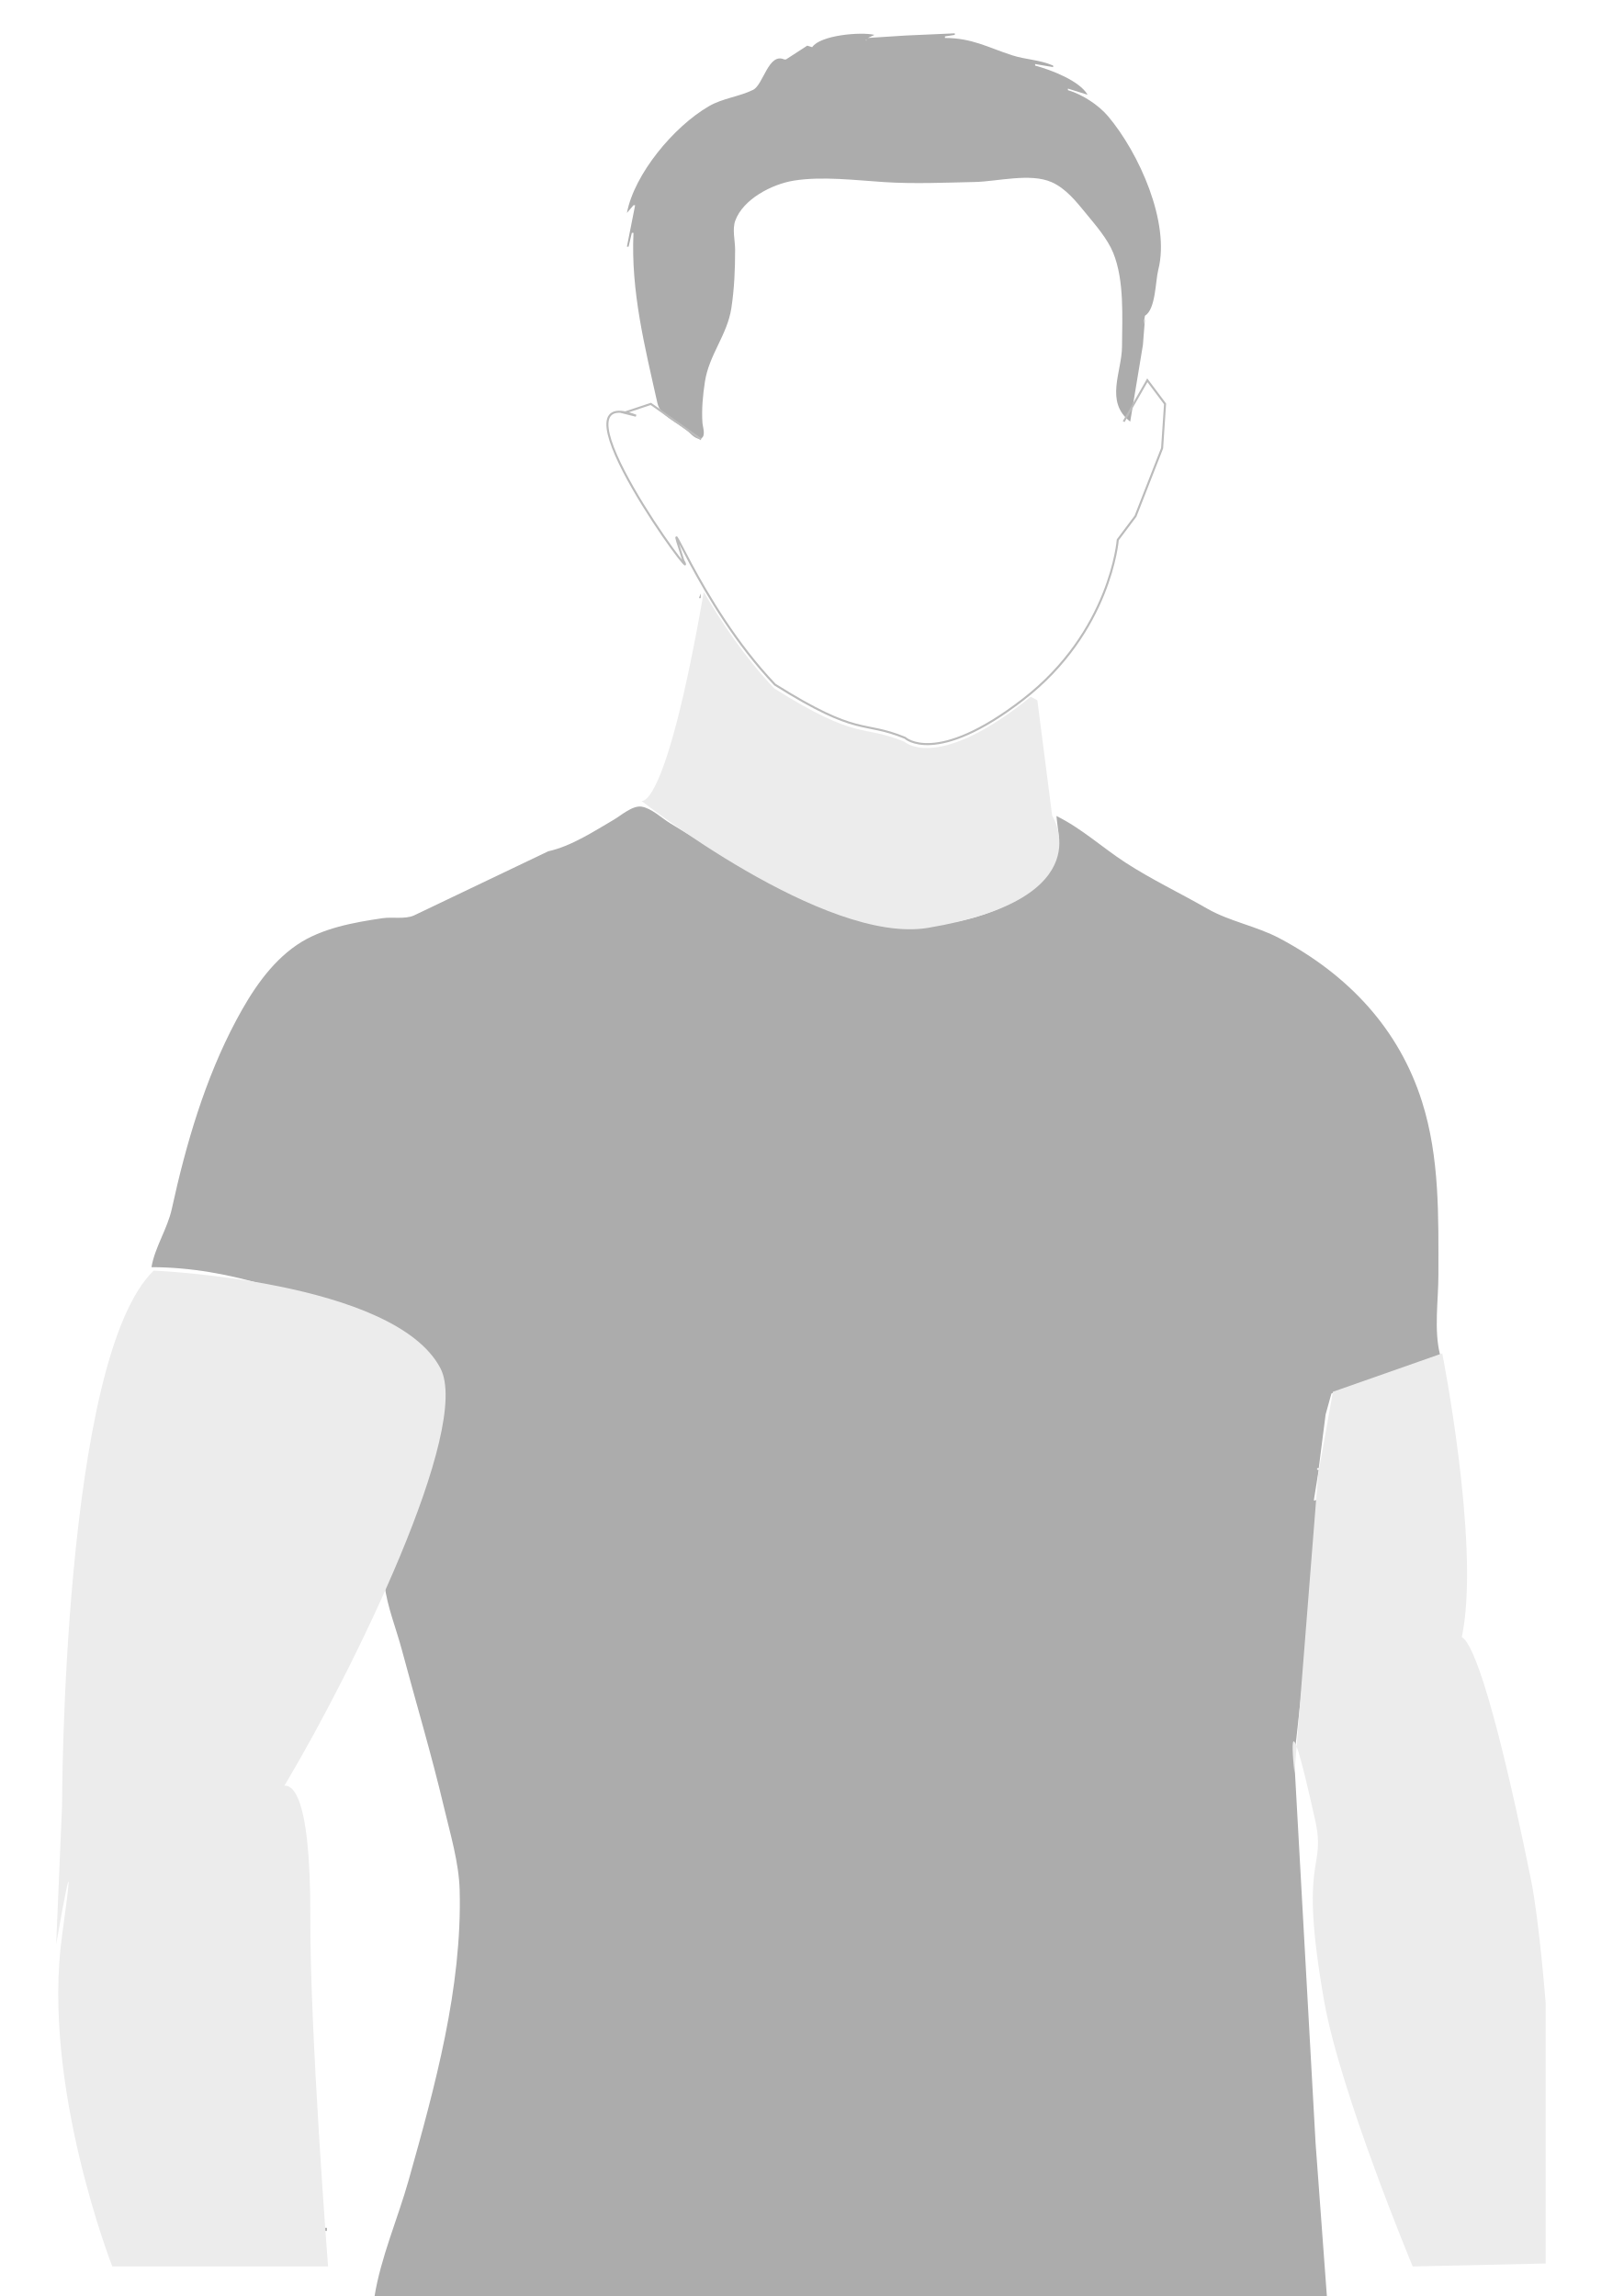
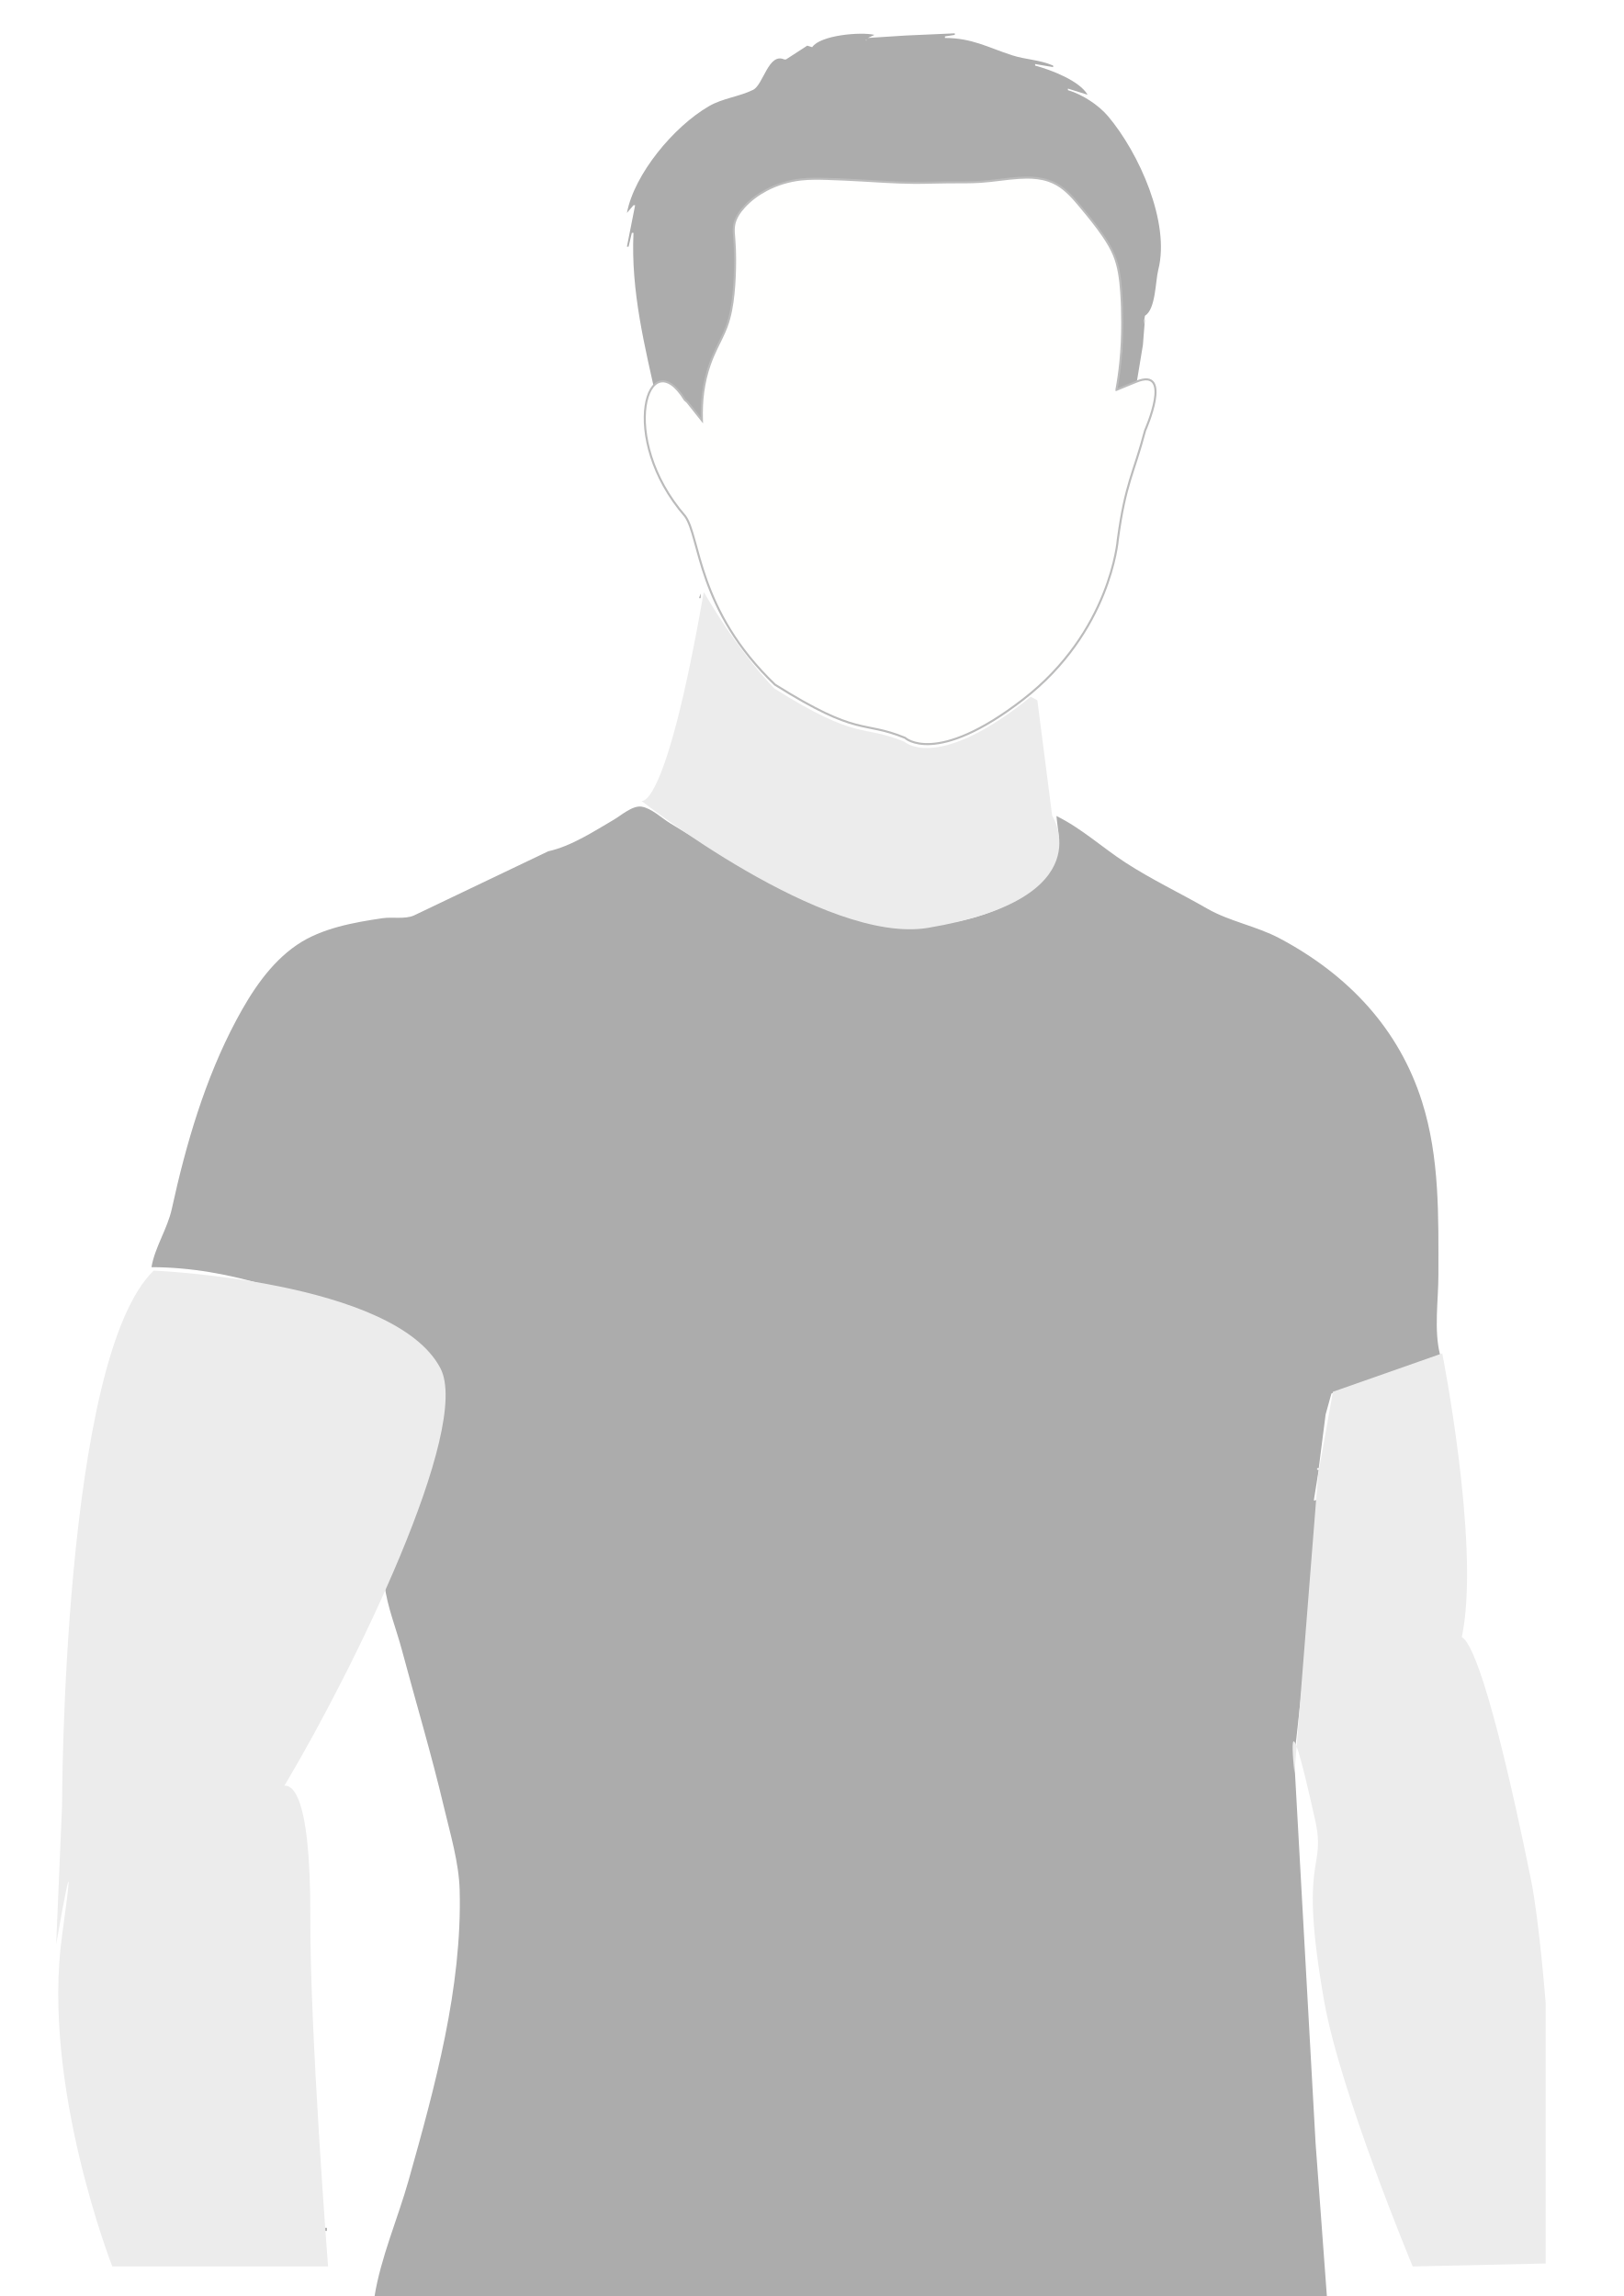
<svg xmlns="http://www.w3.org/2000/svg" width="210mm" height="297mm" viewBox="0 0 210 297" version="1.1" id="svg1" xml:space="preserve">
-   <defs id="defs1" />
+   <defs id="defs1">
+     </defs>
  <g id="layer2">
-     <g id="layer1" transform="matrix(-1,0,0,1,207.1738,0)">
-       <path style="display:inline;fill:#acacac;stroke:none" d="m 83.687,4.312 v 0.199 l 1.272,0.199 v 0.199 c -3.519,0.009 -5.548,1.227 -8.693,2.244 -1.763,0.57 -3.56,0.567 -5.301,1.33 v 0.199 l 2.332,-0.397 v 0.199 c -2.058,0.555 -5.737,1.951 -6.785,3.772 l 2.544,-0.794 v 0.199 c -1.888,0.56 -3.966,1.924 -5.191,3.375 -4.026,4.768 -8.053,13.768 -6.498,19.851 0.378,1.479 0.322,5.108 1.724,5.955 l 0.212,1.191 -0.212,-0.794 0.264,3.375 1.644,9.926 c 3.328,-2.582 1.077,-6.411 1.06,-9.727 -0.02,-3.797 -0.321,-8.514 1.139,-12.109 0.746,-1.836 2.306,-3.611 3.575,-5.161 1.205,-1.472 2.559,-3.177 4.403,-3.986 2.759,-1.21 6.984,-0.079 9.929,-0.015 3.857,0.084 7.848,0.26 11.698,0.013 3.696,-0.237 8.008,-0.774 11.662,-0.197 2.904,0.459 6.601,2.42 7.61,5.177 0.415,1.135 0.023,2.579 0.023,3.772 0,2.546 0.102,5.019 0.485,7.543 0.526,3.473 2.886,6.03 3.421,9.529 0.267,1.744 0.445,3.597 0.316,5.36 -0.035,0.479 -0.451,1.642 0.147,1.95 0.617,0.318 1.406,-0.624 1.78,-0.951 1.28,-1.117 3.517,-1.874 3.898,-3.581 1.649,-7.388 3.446,-14.459 3.099,-22.034 h 0.212 l 0.424,1.787 h 0.212 l -1.06,-5.36 h 0.212 l 0.848,0.993 c -0.955,-5.033 -6.064,-11.172 -10.602,-13.803 -1.804,-1.046 -3.874,-1.213 -5.713,-2.116 -1.337,-0.657 -1.988,-4.861 -4.04,-3.932 h -0.212 l -2.756,-1.787 -0.636,0.199 C 101.092,4.548 95.855,4.09 94.076,4.511 L 94.925,4.908 90.048,4.595 83.687,4.312 m 17.599,0.199 0.212,0.199 -0.212,-0.199 M 95.137,5.172 c 0.164,0 0.034,0.099 -0.071,0.066 l 0.071,-0.066 m 8.057,0.529 0.212,0.199 -0.212,-0.199 m -0.424,0.596 -0.212,0.199 0.212,-0.199 m 13.782,70.471 v 0.596 h 0.212 l -0.212,-0.596 m -1.414,3.904 0.071,0.132 -0.071,-0.132 M 70.541,105.553 c -3.263,1.609 -5.891,4.048 -8.905,6.011 -3.375,2.198 -7.141,3.981 -10.605,5.977 -2.831,1.631 -6.385,2.265 -9.325,3.824 -8.986,4.767 -15.478,11.776 -18.439,21.111 -2.315,7.3 -2.128,14.904 -2.128,22.432 0,3.271 0.598,7.137 -0.212,10.323 l 9.965,3.739 4.084,1.286 0.751,2.717 0.89,6.948 h 0.212 v 0.199 h -0.212 l 0.636,3.97 h -0.212 l -0.424,-0.397 1.729,20.645 1.448,13.102 -2.772,49.826 -1.465,19.851 H 158.746 c -0.791,-5.031 -3.032,-10.154 -4.42,-15.087 -3.41,-12.12 -6.933,-24.905 -6.603,-37.519 0.094,-3.581 1.206,-7.239 2.027,-10.72 1.62,-6.866 3.65,-13.628 5.47,-20.447 0.722,-2.703 1.894,-5.57 2.213,-8.337 0.252,-2.19 -1.461,-5.093 -2.219,-7.146 -1.748,-4.73 -3.055,-9.581 -4.06,-14.491 -0.337,-1.648 -1.36,-4.293 -1.015,-5.937 0.176,-0.838 1.357,-1.307 2.034,-1.75 2.032,-1.329 4.17,-2.582 6.361,-3.672 8.801,-4.379 18.923,-8.094 29.048,-8.095 -0.425,-2.558 -2.065,-4.96 -2.629,-7.543 -1.812,-8.293 -4.289,-16.822 -8.344,-24.417 -1.917,-3.59 -4.352,-7.377 -7.897,-9.77 -3.135,-2.116 -7.276,-2.866 -11.026,-3.413 -1.278,-0.186 -2.837,0.16 -4.029,-0.343 l -17.387,-8.31 c -3.013,-0.67 -5.883,-2.57 -8.481,-4.085 -0.934,-0.545 -2.43,-1.884 -3.605,-1.689 -1.256,0.208 -2.565,1.449 -3.605,2.098 -2.273,1.418 -4.63,2.741 -6.997,4.016 -7.662,4.129 -17.327,9.453 -26.504,9.179 -5.878,-0.176 -14.294,-3.169 -16.457,-8.726 -0.745,-1.912 -0.249,-3.433 -0.081,-5.36 m 69.334,2.978 0.636,0.596 -0.636,-0.596 m 3.887,0.529 0.071,0.132 -0.071,-0.132 m -10.248,1.456 1.696,0.397 -1.696,-0.397 m 3.605,0 v 0 m 2.615,0.132 0.071,0.132 -0.071,-0.132 m -0.283,0.463 v 0 m -103.683,12.109 0.212,0.199 -0.212,-0.199 m 0,0.794 0.212,0.199 -0.212,-0.199 m 127.642,164.169 0.212,0.199 -0.212,-0.199 m 1.484,0 v 0.397 h 0.424 v -0.397 h -0.424 m -2.615,0.86 0.141,0.066 -0.141,-0.066 m 0.071,0.728 0.212,0.199 -0.212,-0.199 m -0.636,0.397 0.212,0.199 z" id="path2" />
-       <path style="display:inline;fill:none;stroke:#bbbbbb;stroke-width:0.265;stroke-opacity:1" d="m 116.503,56.833 6.498,-4.587 3.44,1.147 -1.529,0.382 c 11.835,-4.591 -8.716,23.272 -6.116,18.73 3.063,-9.477 -1.804,5.508 -11.849,16.054 -10.958,6.88 -11.212,4.587 -16.819,6.88 0,0 -3.96,3.791 -15.29,-4.969 C 63.51,81.71 62.607,69.829 62.607,69.829 l -2.293,-3.058 -3.44,-8.792 -0.382,-5.734 2.293,-3.058 3.058,5.351" id="path5" />
-       <path style="fill:#000000" id="path1" />
-       <path style="fill:#ececec;stroke-width:0.265" d="m 187.297,164.363 c 11.849,11.467 11.849,69.185 11.849,69.185 l 0.764,17.965 c 0,0 -3.033,-17.487 -0.764,-1.147 2.689,19.368 -6.498,42.811 -6.498,42.811 h -26.757 -1.147 c 0,0 2.34,-30.05 2.293,-45.104 -0.103,-33.433 10.373,-5.244 3.058,-17.583 -8.56,-14.439 -23.97,-45.733 -19.876,-53.514 5.966,-11.339 37.077,-12.614 37.077,-12.614 z" id="path3" />
-       <path style="fill:#ececec;stroke-width:0.265" d="m 20.641,175.066 c 0,0 -4.77,24.104 -2.676,35.931 1.936,10.935 1.745,-19.682 -8.792,32.108 -1.074,5.281 -1.911,16.054 -1.911,16.054 v 21.788 11.849 l 17.201,0.382 c 0,0 9.383,-22.495 11.467,-34.402 3.346,-19.115 -0.329,-16.629 1.147,-23.317 4.101,-18.579 2.676,-6.116 2.676,-6.116 l -3.058,-38.606 -1.911,-10.703 z" id="path4" />
-       <path id="path6" style="fill:#ececec;stroke:none;stroke-width:0.265;stroke-opacity:1" d="m 116.141,76.596 c -2.175,3.725 -5.251,8.411 -9.114,12.466 -10.958,6.88 -11.212,4.587 -16.819,6.88 0,0 -3.96,3.791 -15.29,-4.969 -0.362,-0.28 -0.712,-0.563 -1.053,-0.848 -0.281,0.154 -0.858,0.466 -0.858,0.466 l -1.912,14.907 c 0,0 -6.743,10.706 16.054,14.525 13.333,2.234 37.077,-16.436 37.077,-16.436 0,0 -3.075,1.659 -8.027,-26.757 -0.014,-0.083 -0.039,-0.157 -0.059,-0.234 z" />
+     <g id="layer1">
+       <g id="g1" transform="matrix(-1,0,0,1,207.1738,0)">
+         <path style="display:inline;fill:#acacac;stroke:none" d="m 83.687,4.312 v 0.199 l 1.272,0.199 v 0.199 c -3.519,0.009 -5.548,1.227 -8.693,2.244 -1.763,0.57 -3.56,0.567 -5.301,1.33 v 0.199 l 2.332,-0.397 v 0.199 c -2.058,0.555 -5.737,1.951 -6.785,3.772 l 2.544,-0.794 v 0.199 c -1.888,0.56 -3.966,1.924 -5.191,3.375 -4.026,4.768 -8.053,13.768 -6.498,19.851 0.378,1.479 0.322,5.108 1.724,5.955 l 0.212,1.191 -0.212,-0.794 0.264,3.375 1.644,9.926 c 3.328,-2.582 1.077,-6.411 1.06,-9.727 -0.02,-3.797 -0.321,-8.514 1.139,-12.109 0.746,-1.836 2.306,-3.611 3.575,-5.161 1.205,-1.472 2.559,-3.177 4.403,-3.986 2.759,-1.21 6.984,-0.079 9.929,-0.015 3.857,0.084 7.848,0.26 11.698,0.013 3.696,-0.237 8.008,-0.774 11.662,-0.197 2.904,0.459 6.601,2.42 7.61,5.177 0.415,1.135 0.023,2.579 0.023,3.772 0,2.546 0.102,5.019 0.485,7.543 0.526,3.473 2.886,6.03 3.421,9.529 0.267,1.744 0.445,3.597 0.316,5.36 -0.035,0.479 -0.451,1.642 0.147,1.95 0.617,0.318 1.406,-0.624 1.78,-0.951 1.28,-1.117 3.517,-1.874 3.898,-3.581 1.649,-7.388 3.446,-14.459 3.099,-22.034 h 0.212 l 0.424,1.787 h 0.212 l -1.06,-5.36 h 0.212 l 0.848,0.993 c -0.955,-5.033 -6.064,-11.172 -10.602,-13.803 -1.804,-1.046 -3.874,-1.213 -5.713,-2.116 -1.337,-0.657 -1.988,-4.861 -4.04,-3.932 h -0.212 l -2.756,-1.787 -0.636,0.199 C 101.092,4.548 95.855,4.09 94.076,4.511 L 94.925,4.908 90.048,4.595 83.687,4.312 m 17.599,0.199 0.212,0.199 -0.212,-0.199 M 95.137,5.172 c 0.164,0 0.034,0.099 -0.071,0.066 l 0.071,-0.066 m 8.057,0.529 0.212,0.199 -0.212,-0.199 m -0.424,0.596 -0.212,0.199 0.212,-0.199 m 13.782,70.471 v 0.596 h 0.212 l -0.212,-0.596 m -1.414,3.904 0.071,0.132 -0.071,-0.132 M 70.541,105.553 c -3.263,1.609 -5.891,4.048 -8.905,6.011 -3.375,2.198 -7.141,3.981 -10.605,5.977 -2.831,1.631 -6.385,2.265 -9.325,3.824 -8.986,4.767 -15.478,11.776 -18.439,21.111 -2.315,7.3 -2.128,14.904 -2.128,22.432 0,3.271 0.598,7.137 -0.212,10.323 l 9.965,3.739 4.084,1.286 0.751,2.717 0.89,6.948 h 0.212 v 0.199 h -0.212 l 0.636,3.97 h -0.212 l -0.424,-0.397 1.729,20.645 1.448,13.102 -2.772,49.826 -1.465,19.851 H 158.746 c -0.791,-5.031 -3.032,-10.154 -4.42,-15.087 -3.41,-12.12 -6.933,-24.905 -6.603,-37.519 0.094,-3.581 1.206,-7.239 2.027,-10.72 1.62,-6.866 3.65,-13.628 5.47,-20.447 0.722,-2.703 1.894,-5.57 2.213,-8.337 0.252,-2.19 -1.461,-5.093 -2.219,-7.146 -1.748,-4.73 -3.055,-9.581 -4.06,-14.491 -0.337,-1.648 -1.36,-4.293 -1.015,-5.937 0.176,-0.838 1.357,-1.307 2.034,-1.75 2.032,-1.329 4.17,-2.582 6.361,-3.672 8.801,-4.379 18.923,-8.094 29.048,-8.095 -0.425,-2.558 -2.065,-4.96 -2.629,-7.543 -1.812,-8.293 -4.289,-16.822 -8.344,-24.417 -1.917,-3.59 -4.352,-7.377 -7.897,-9.77 -3.135,-2.116 -7.276,-2.866 -11.026,-3.413 -1.278,-0.186 -2.837,0.16 -4.029,-0.343 l -17.387,-8.31 c -3.013,-0.67 -5.883,-2.57 -8.481,-4.085 -0.934,-0.545 -2.43,-1.884 -3.605,-1.689 -1.256,0.208 -2.565,1.449 -3.605,2.098 -2.273,1.418 -4.63,2.741 -6.997,4.016 -7.662,4.129 -17.327,9.453 -26.504,9.179 -5.878,-0.176 -14.294,-3.169 -16.457,-8.726 -0.745,-1.912 -0.249,-3.433 -0.081,-5.36 m 69.334,2.978 0.636,0.596 -0.636,-0.596 m 3.887,0.529 0.071,0.132 -0.071,-0.132 m -10.248,1.456 1.696,0.397 -1.696,-0.397 m 3.605,0 v 0 m 2.615,0.132 0.071,0.132 -0.071,-0.132 m -0.283,0.463 v 0 m -103.683,12.109 0.212,0.199 -0.212,-0.199 m 0,0.794 0.212,0.199 -0.212,-0.199 m 127.642,164.169 0.212,0.199 -0.212,-0.199 m 1.484,0 v 0.397 h 0.424 v -0.397 h -0.424 m -2.615,0.86 0.141,0.066 -0.141,-0.066 m 0.071,0.728 0.212,0.199 -0.212,-0.199 m -0.636,0.397 0.212,0.199 z" id="path2" />
+         <path id="path5" style="display:inline;fill:#fffffe;fill-opacity:1;stroke:#bbbbbb;stroke-width:0.265;stroke-opacity:1" d="m 74.408,22.973 c -0.969,-0.004 -1.937,0.094 -2.85,0.406 -0.387,0.132 -0.762,0.302 -1.115,0.507 -1.198,0.696 -2.119,1.774 -3.007,2.838 -1.024,1.227 -2.038,2.465 -2.939,3.784 -0.547,0.801 -1.054,1.635 -1.419,2.534 -0.602,1.484 -0.798,3.098 -0.912,4.696 -0.094,1.327 -0.135,2.657 -0.135,3.987 7.67e-4,1.692 0.069,3.384 0.236,5.068 0.119,1.2 0.288,2.395 0.507,3.581 -0.002,0.017 -0.003,0.033 -0.005,0.05 l -2.55,-1.045 c -4.837,-1.982 -1.147,6.307 -1.147,6.307 1.495,5.676 2.531,6.719 3.536,14.143 0,0 0.902,11.881 12.231,20.641 11.329,8.76 15.29,4.969 15.29,4.969 5.606,-2.293 5.861,1.01e-4 16.819,-6.88 10.087,-9.655 9.655,-19.096 11.611,-21.787 8.849,-10.174 4.783,-22.778 0.049,-15.059 l -0.335,0.295 -1.883,2.368 c 5.3e-4,-0.016 0.002,-0.033 0.003,-0.049 0.036,-1.207 -0.008,-2.418 -0.168,-3.615 -0.161,-1.207 -0.44,-2.399 -0.845,-3.548 -0.252,-0.714 -0.552,-1.411 -0.878,-2.094 -0.438,-0.919 -0.925,-1.818 -1.284,-2.771 -0.521,-1.383 -0.763,-2.854 -0.912,-4.324 -0.148,-1.459 -0.206,-2.926 -0.203,-4.392 0.002,-0.879 0.026,-1.759 0.101,-2.635 0.05,-0.585 0.123,-1.177 0.034,-1.757 -0.142,-0.925 -0.685,-1.743 -1.318,-2.432 -0.808,-0.88 -1.783,-1.602 -2.838,-2.162 -1.412,-0.75 -2.972,-1.213 -4.561,-1.385 -1.098,-0.119 -2.207,-0.1 -3.311,-0.067 -1.499,0.045 -2.996,0.117 -4.493,0.203 -0.969,0.055 -1.937,0.116 -2.906,0.169 -1.305,0.072 -2.612,0.13 -3.919,0.135 -1.475,0.006 -2.951,-0.056 -4.426,-0.067 -1.386,-0.01 -2.773,0.025 -4.155,-0.068 -1.649,-0.111 -3.283,-0.403 -4.933,-0.507 -0.321,-0.02 -0.644,-0.033 -0.967,-0.035 z" />
+         <path style="fill:#000000" id="path1" d="" />
+         <path style="fill:#ececec;stroke-width:0.265" d="m 187.297,164.363 c 11.849,11.467 11.849,69.185 11.849,69.185 l 0.764,17.965 c 0,0 -3.033,-17.487 -0.764,-1.147 2.689,19.368 -6.498,42.811 -6.498,42.811 h -26.757 -1.147 c 0,0 2.34,-30.05 2.293,-45.104 -0.103,-33.433 10.373,-5.244 3.058,-17.583 -8.56,-14.439 -23.97,-45.733 -19.876,-53.514 5.966,-11.339 37.077,-12.614 37.077,-12.614 z" id="path3" />
+         <path style="fill:#ececec;stroke-width:0.265" d="m 20.641,175.066 c 0,0 -4.77,24.104 -2.676,35.931 1.936,10.935 1.745,-19.682 -8.792,32.108 -1.074,5.281 -1.911,16.054 -1.911,16.054 v 21.788 11.849 l 17.201,0.382 c 0,0 9.383,-22.495 11.467,-34.402 3.346,-19.115 -0.329,-16.629 1.147,-23.317 4.101,-18.579 2.676,-6.116 2.676,-6.116 l -3.058,-38.606 -1.911,-10.703 z" id="path4" />
+         <path id="path6" style="fill:#ececec;stroke:none;stroke-width:0.265;stroke-opacity:1" d="m 116.141,76.596 c -2.175,3.725 -5.251,8.411 -9.114,12.466 -10.958,6.88 -11.212,4.587 -16.819,6.88 0,0 -3.96,3.791 -15.29,-4.969 -0.362,-0.28 -0.712,-0.563 -1.053,-0.848 -0.281,0.154 -0.858,0.466 -0.858,0.466 l -1.912,14.907 c 0,0 -6.743,10.706 16.054,14.525 13.333,2.234 37.077,-16.436 37.077,-16.436 0,0 -3.075,1.659 -8.027,-26.757 -0.014,-0.083 -0.039,-0.157 -0.059,-0.234 z" />
+       </g>
    </g>
  </g>
</svg>
